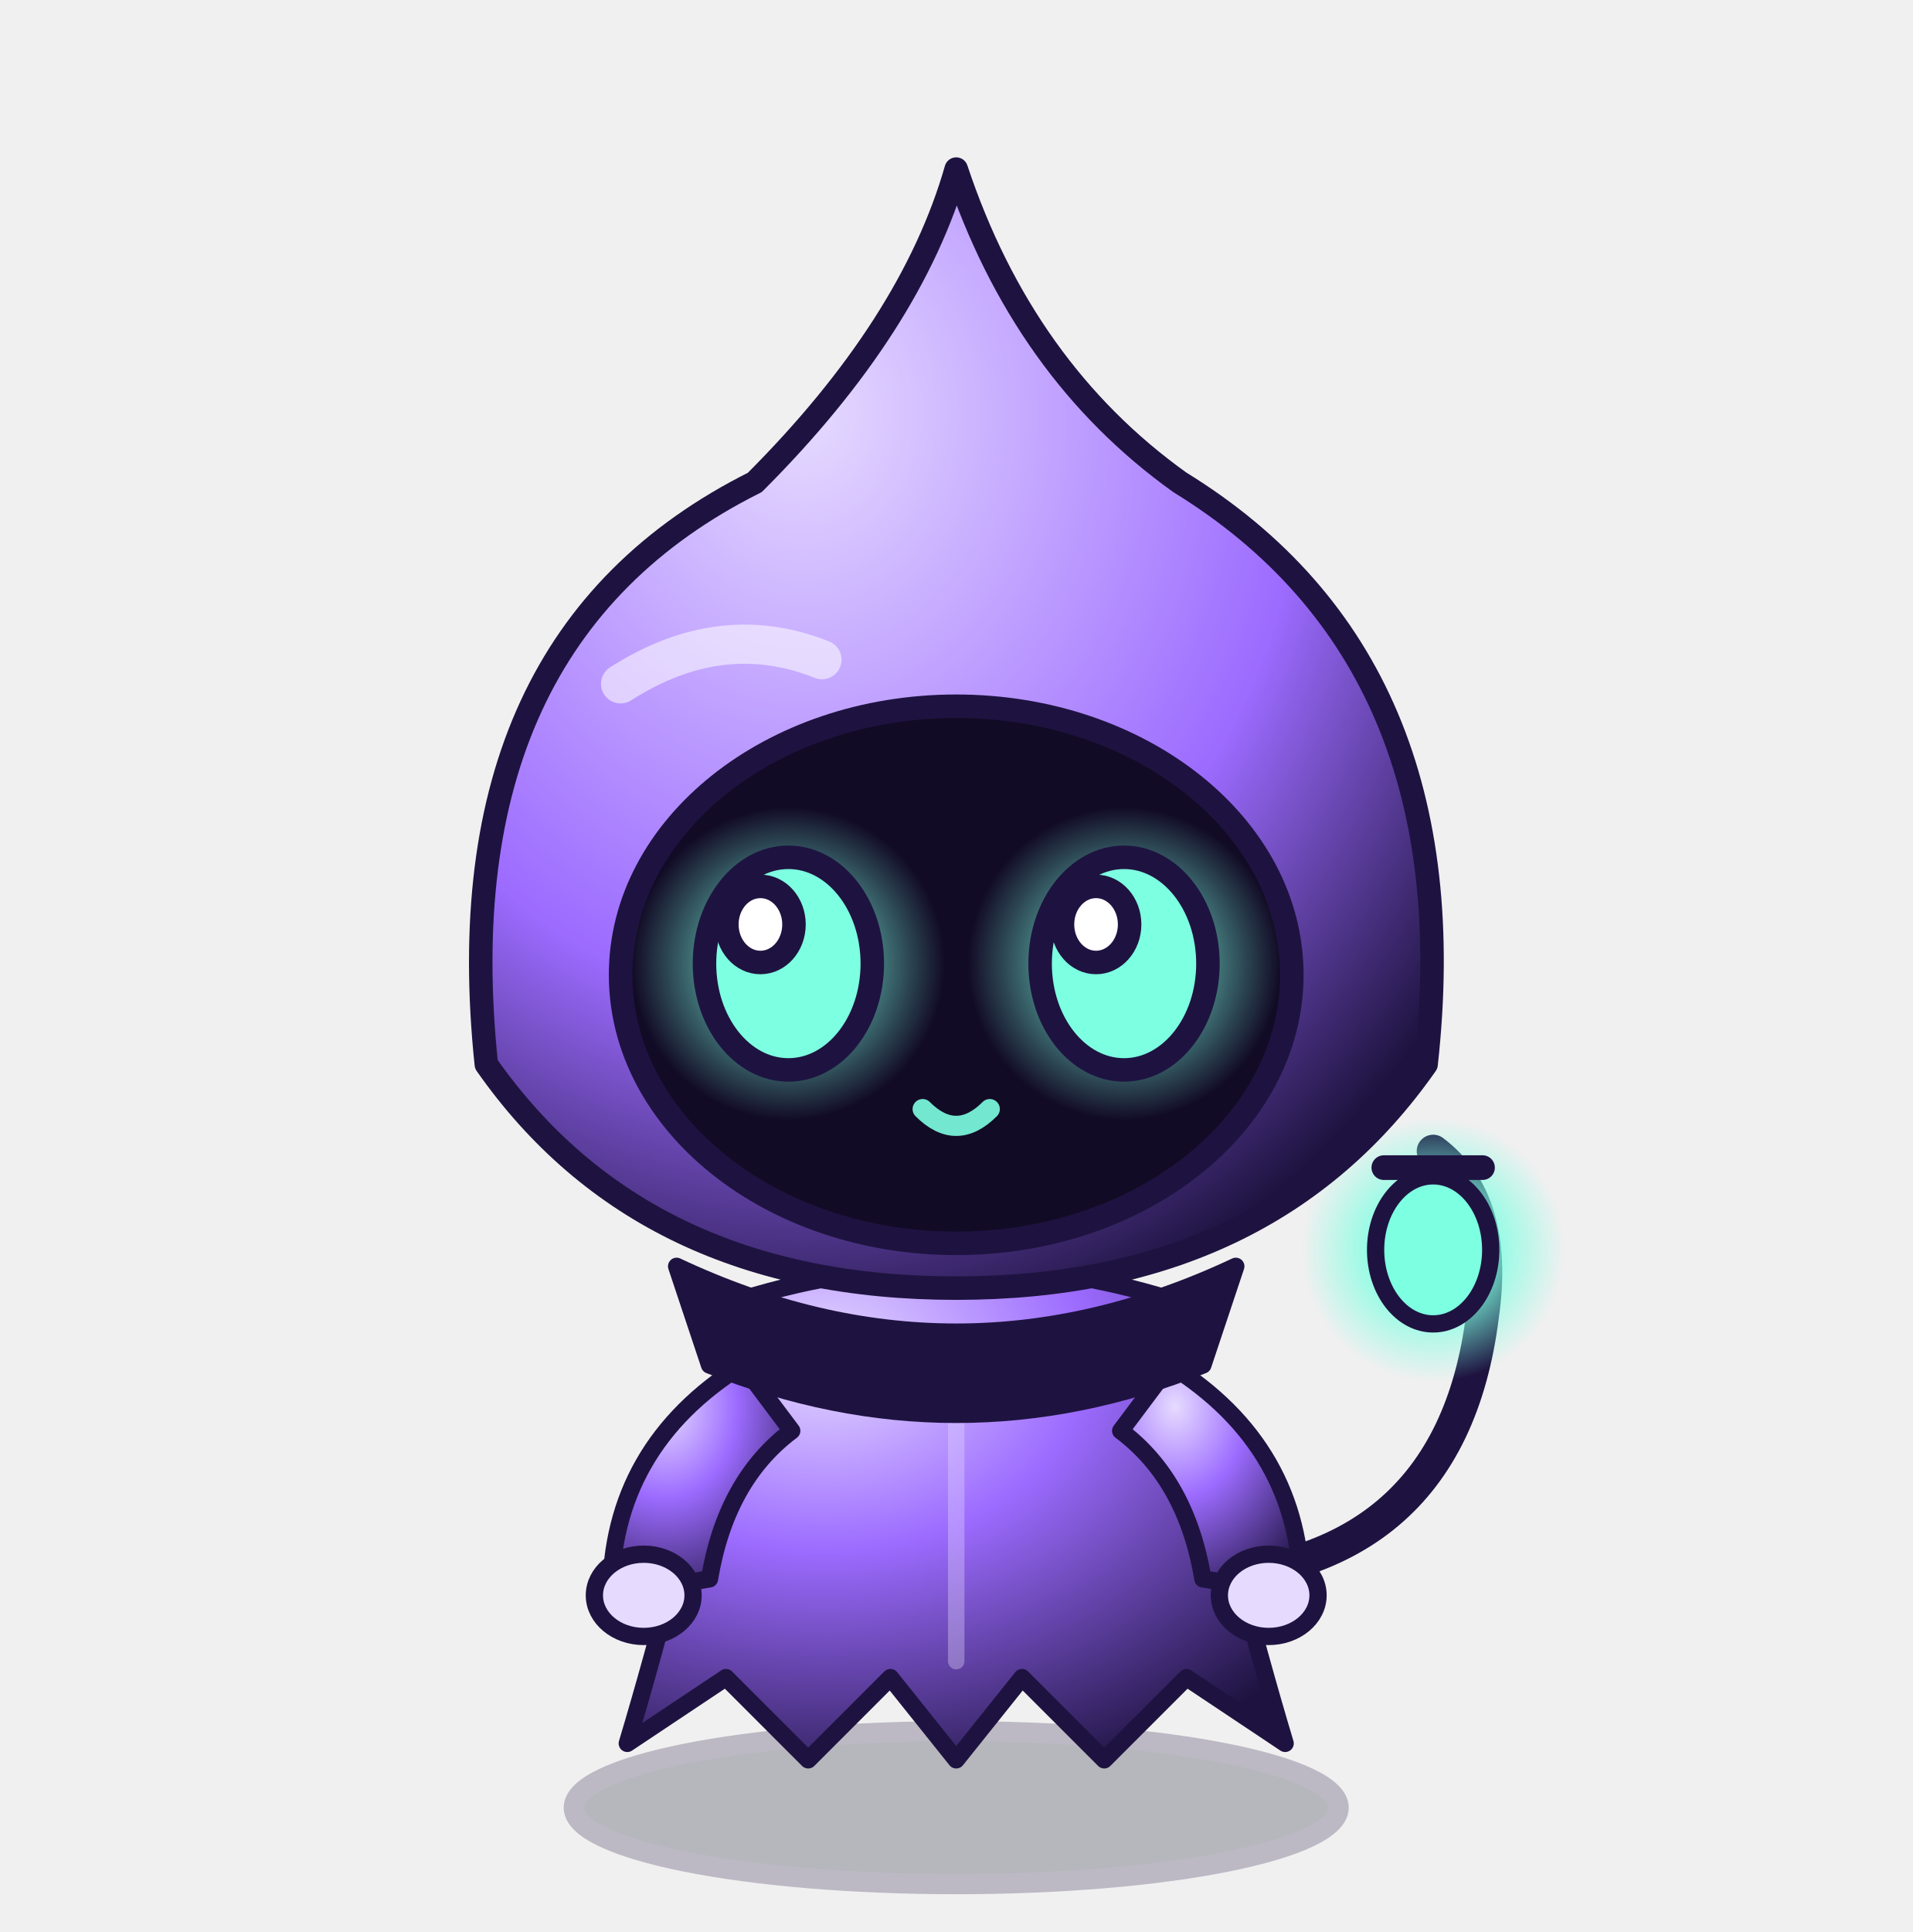
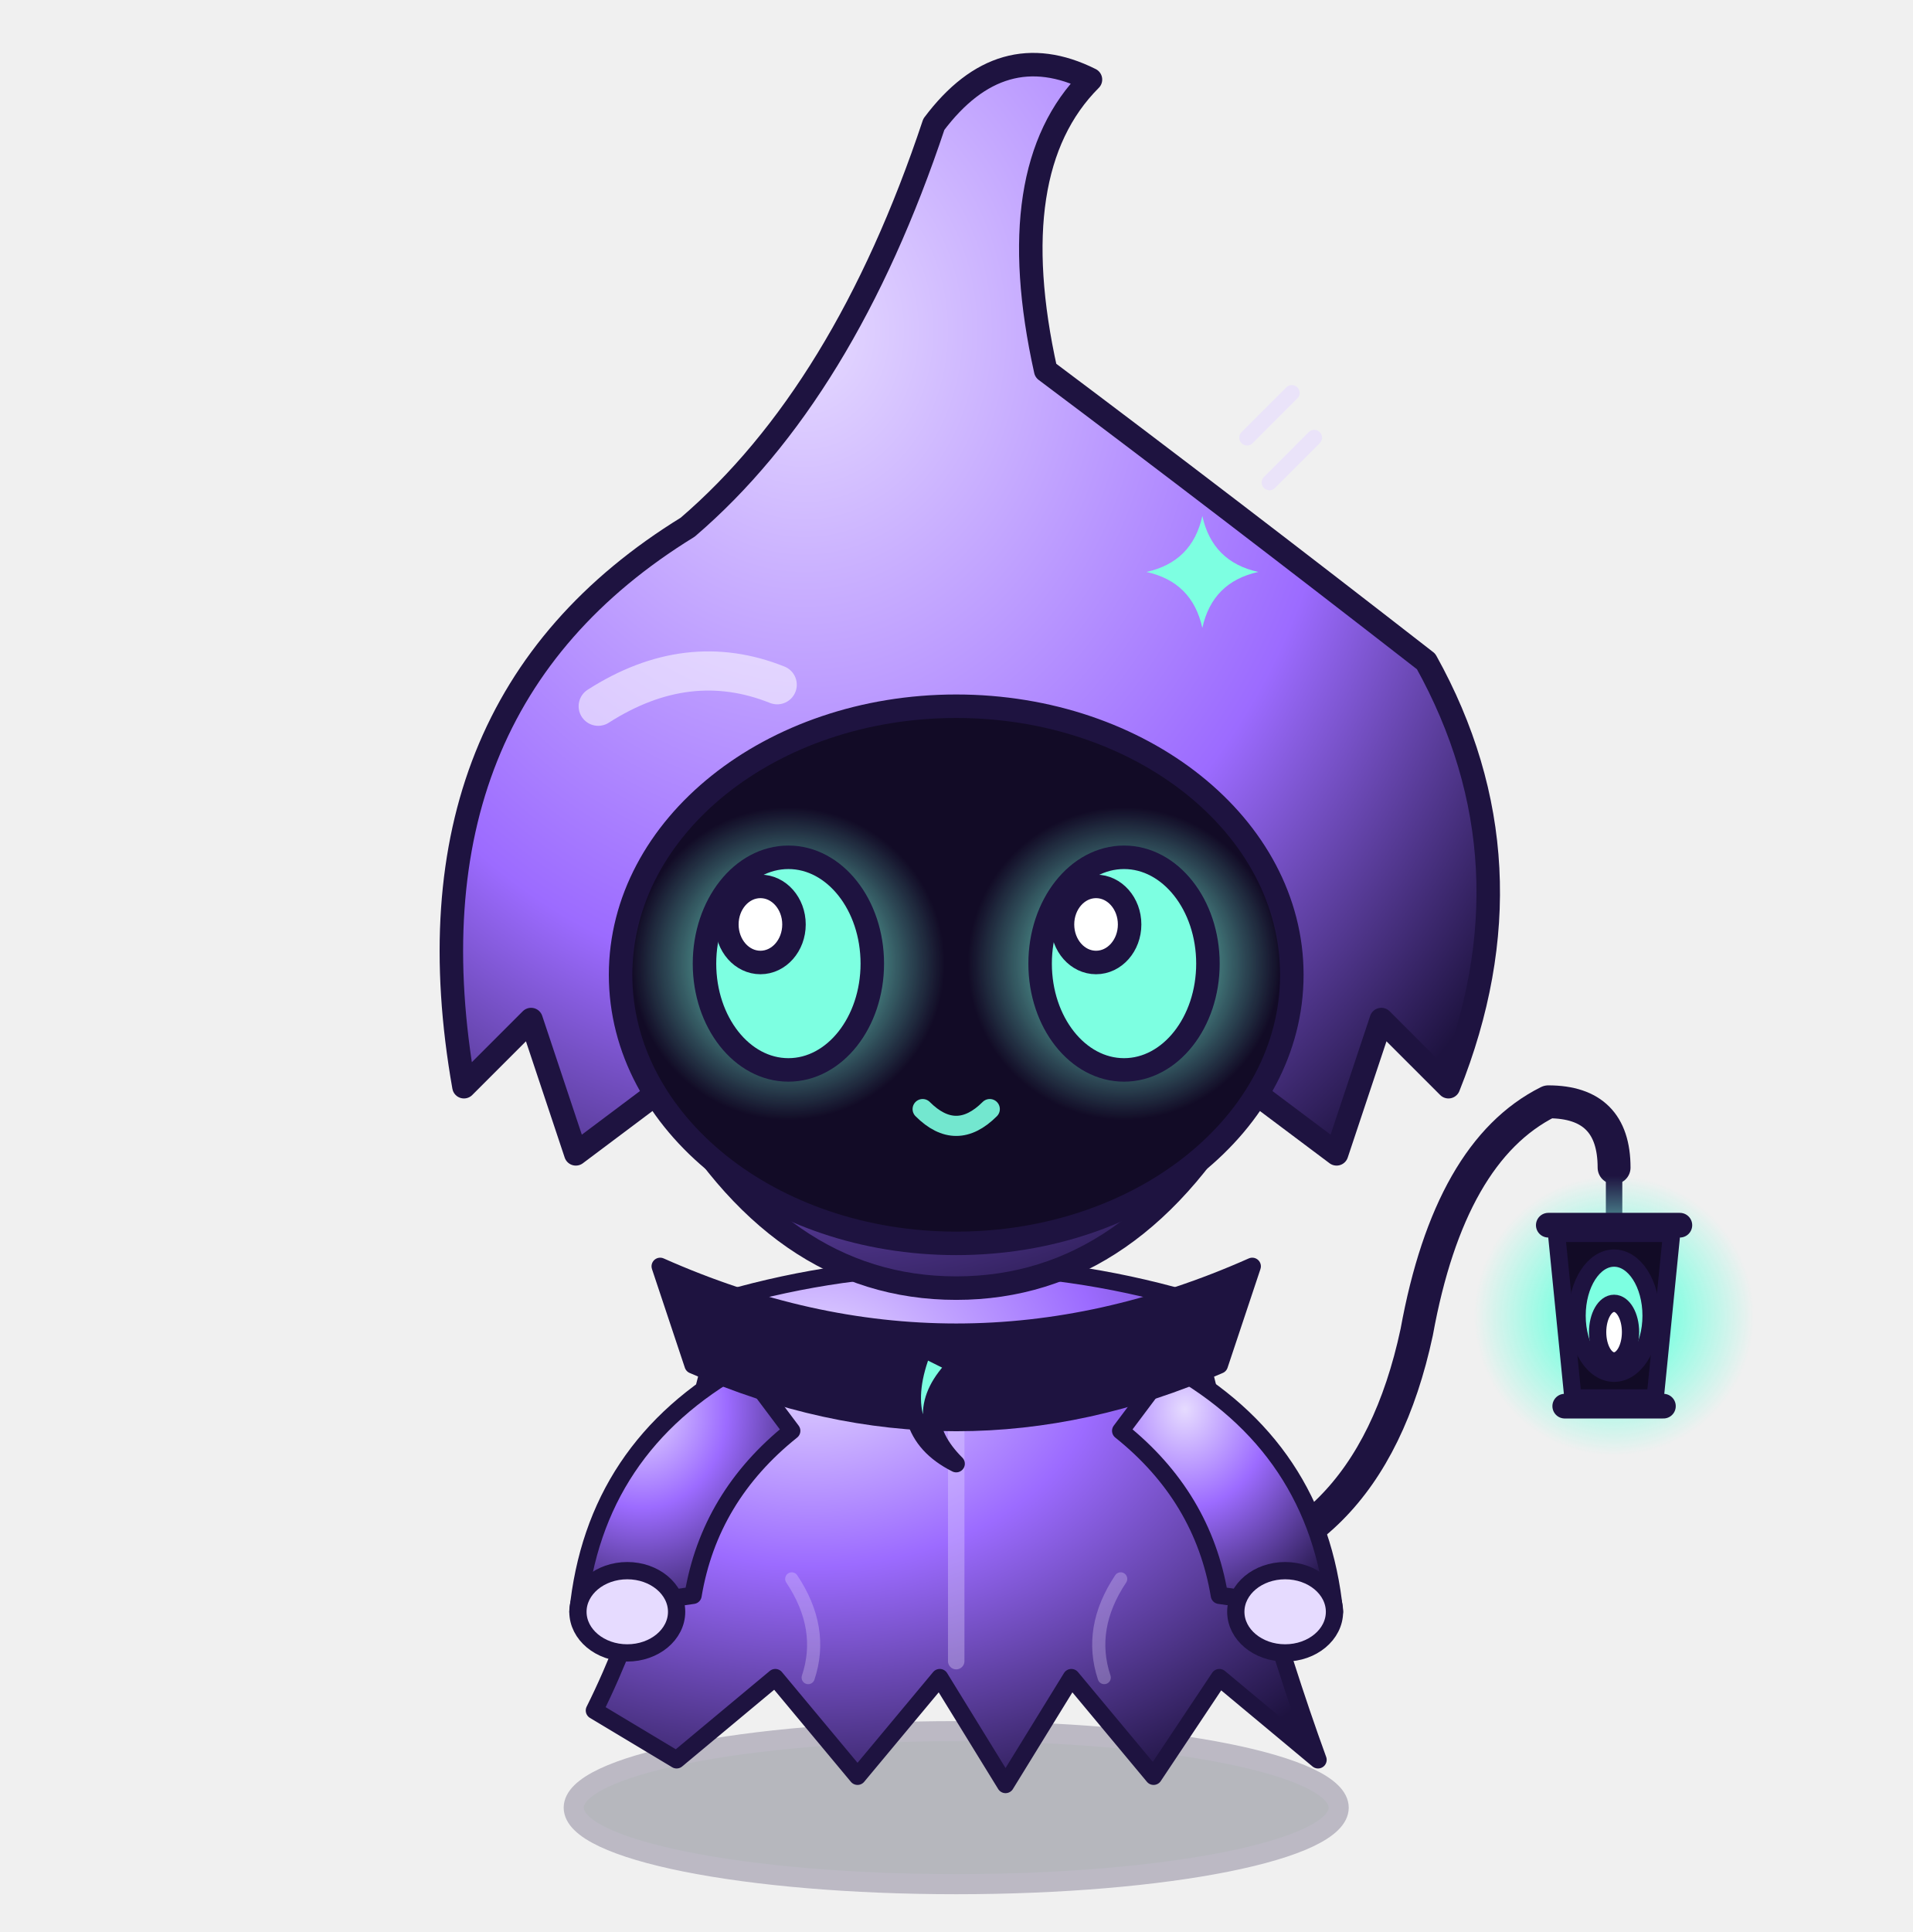
<svg xmlns="http://www.w3.org/2000/svg" viewBox="0 -12 200 202">
  <defs>
    <radialGradient id="duskveil-down-body" cx="30%" cy="18%" r="95%">
      <stop stop-color="#e6dbff" />
      <stop offset=".42" stop-color="#9c6bff" />
      <stop offset="1" stop-color="#1e1340" />
    </radialGradient>
    <radialGradient id="duskveil-down-face" cx="34%" cy="22%" r="85%">
      <stop stop-color="#e6dbff" />
      <stop offset=".62" stop-color="#9c6bff" />
      <stop offset="1" stop-color="#1e1340" />
    </radialGradient>
    <radialGradient id="duskveil-down-pearl" cx="32%" cy="15%">
      <stop stop-color="#ffffff" />
      <stop offset=".55" stop-color="#e6dbff" />
      <stop offset="1" stop-color="#9c6bff" />
    </radialGradient>
    <linearGradient id="duskveil-down-jewel" x2=".8" y2="1">
      <stop stop-color="#ffffff" />
      <stop offset=".3" stop-color="#7dffe1" />
      <stop offset="1" stop-color="#9c6bff" />
    </linearGradient>
    <radialGradient id="duskveil-down-shine">
      <stop stop-color="#ffffff" />
      <stop offset=".35" stop-color="#7dffe1" />
      <stop offset="1" stop-color="#7dffe1" stop-opacity="0" />
    </radialGradient>
  </defs>
  <g stroke="#1e1340" stroke-width="2.1" stroke-linejoin="round" stroke-linecap="round">
    <ellipse class="fighter-shadow" cx="100" cy="177" rx="40" ry="8" fill="#060d24" opacity=".25" />
    <g class="fighter-character">
      <g class="fighter-tail">
        <g transform="matrix(0.86 0 0 0.86 14 24.08)">
-           <path d="M126 150Q160 150 164 118Q166 104 158 98" fill="none" stroke="#1e1340" stroke-width="4" stroke-linecap="round" />
-           <circle cx="158" cy="110" r="16" fill="url(#duskveil-down-shine)" stroke="none" />
-           <ellipse cx="158" cy="110" rx="7" ry="9" fill="#7dffe1" />
-           <path d="M152 100H164" fill="none" stroke="#1e1340" stroke-width="3" />
+           <path d="M126 150Q150 148 156 120Q160 98 172 92Q180 92 180 100" fill="none" stroke="#1e1340" stroke-width="4" stroke-linecap="round" />
+           <path d="M180 100V106" fill="none" stroke="#1e1340" stroke-width="2" stroke-linecap="round" stroke-linejoin="round" />
+           <circle cx="180" cy="118" r="17" fill="url(#duskveil-down-shine)" stroke="none" />
+           <path d="M173 108H187L185 128H175Z" fill="#120b26" />
+           <ellipse cx="180" cy="118" rx="4.5" ry="7" fill="#7dffe1" />
+           <ellipse cx="180" cy="120" rx="2" ry="3.5" fill="#ffffff" />
+           <path d="M172 107H188M174 129H186" fill="none" stroke="#1e1340" stroke-width="3" stroke-linecap="round" stroke-linejoin="round" />
        </g>
      </g>
      <g class="fighter-wings" />
      <g class="fighter-legL" />
      <g class="fighter-legR" />
      <g class="fighter-torso">
        <g transform="matrix(0.86 0 0 0.86 14 24.08)">
-           <path d="M74 116Q100 108 126 116Q134 150 140 170L128 162L118 172L108 162L100 172L92 162L82 172L72 162L60 170Q66 150 74 116Z" fill="url(#duskveil-down-body)" />
-           <path d="M100 120V160" fill="none" stroke="#e6dbff" stroke-width="2" opacity=".35" />
+           <path d="M72 116Q100 108 128 116Q136 150 144 172L132 162L124 174L114 162L106 175L98 162L88 174L78 162L66 172L56 166Q64 150 72 116Z" fill="url(#duskveil-down-body)" />
+           <path d="M100 122V160" fill="none" stroke="#e6dbff" stroke-width="2" stroke-linecap="round" stroke-linejoin="round" opacity="0.35" />
+           <path d="M80 150Q84 156 82 162M120 150Q116 156 118 162" fill="none" stroke="#e6dbff" stroke-width="1.6" stroke-linecap="round" stroke-linejoin="round" opacity="0.3" />
        </g>
      </g>
      <g class="fighter-armL">
        <g transform="matrix(0.86 0 0 0.86 14 24.08)">
-           <path d="M74 124Q58 134 58 152L70 150Q72 138 80 132Z" fill="url(#duskveil-down-body)" />
-           <ellipse cx="62" cy="152" rx="6" ry="5" fill="#e6dbff" />
+           <path d="M74 124Q56 134 54 154L68 152Q70 140 80 132Z" fill="url(#duskveil-down-body)" />
+           <ellipse cx="60" cy="154" rx="6" ry="5" fill="#e6dbff" />
        </g>
      </g>
      <g class="fighter-armR">
        <g transform="matrix(0.86 0 0 0.86 14 24.08)">
-           <path d="M126 124Q142 134 142 152L130 150Q128 138 120 132Z" fill="url(#duskveil-down-body)" />
-           <ellipse cx="138" cy="152" rx="6" ry="5" fill="#e6dbff" />
+           <path d="M126 124Q144 134 146 154L132 152Q130 140 120 132Z" fill="url(#duskveil-down-body)" />
+           <ellipse cx="140" cy="154" rx="6" ry="5" fill="#e6dbff" />
        </g>
      </g>
      <g class="fighter-face">
        <g class="fighter-head">
          <g transform="matrix(1.17 0 0 1.17 -17 -20.06)">
-             <path d="M58 102Q54 64 82 50Q96 36 100 22Q106 40 120 50Q146 66 142 102Q128 122 100 122Q72 122 58 102Z" fill="url(#duskveil-down-face)" />
+             <path d="M56 104Q50 70 76 54Q90 42 98 18Q104 10 112 14Q104 22 108 40Q124 52 142 66Q152 84 144 104L138 98L134 110L126 104Q116 122 100 122Q84 122 74 104L66 110L62 98Z" fill="url(#duskveil-down-face)" />
            <ellipse cx="100" cy="94" rx="30" ry="24" fill="#120b26" />
-             <path d="M70 68Q79 62.24 88 65.84" stroke="#ffffff" stroke-width="3.5" stroke-linecap="round" opacity=".55" fill="none" />
+             <path d="M68 70Q76 64.88 84 68.08" stroke="#ffffff" stroke-width="3.5" stroke-linecap="round" opacity=".55" fill="none" />
+             <path d="M122 53Q122.9 57.1 127 58Q122.9 58.9 122 63Q121.1 58.9 117 58Q121.1 57.1 122 53Z" fill="#7dffe1" stroke="none" />
+             <path d="M128 50L132 46M126 46L130 42" fill="none" stroke="#e6dbff" stroke-width="1.4" stroke-linecap="round" stroke-linejoin="round" opacity="0.6" />
          </g>
        </g>
        <g class="fighter-ears" />
        <g class="fighter-eyes">
          <g transform="matrix(1.17 0 0 1.17 -17 -20.06)">
            <circle cx="85" cy="93" r="14" fill="url(#duskveil-down-shine)" stroke="none" opacity=".7" />
            <ellipse cx="85" cy="93" rx="7.5" ry="9.5" fill="#7dffe1" />
            <ellipse cx="82.5" cy="89.5" rx="3" ry="3.4" fill="#ffffff" />
            <circle cx="115" cy="93" r="14" fill="url(#duskveil-down-shine)" stroke="none" opacity=".7" />
            <ellipse cx="115" cy="93" rx="7.5" ry="9.5" fill="#7dffe1" />
            <ellipse cx="112.5" cy="89.5" rx="3" ry="3.4" fill="#ffffff" />
            <path d="M97 106Q100 109 103 106" stroke="#7dffe1" stroke-width="1.8" fill="none" stroke-linecap="round" opacity=".9" />
          </g>
        </g>
        <g class="fighter-flame" />
      </g>
      <g class="fighter-scarf">
        <g transform="matrix(0.86 0 0 0.86 14 24.08)">
-           <path d="M66 112Q100 128 134 112L130 124Q100 136 70 124Z" fill="#1e1340" />
+           <path d="M64 112Q100 128 136 112L132 124Q100 138 68 124Z" fill="#1e1340" />
+           <path d="M96 122Q92 132 100 136Q94 130 100 124Z" fill="#7dffe1" />
        </g>
      </g>
    </g>
  </g>
</svg>
